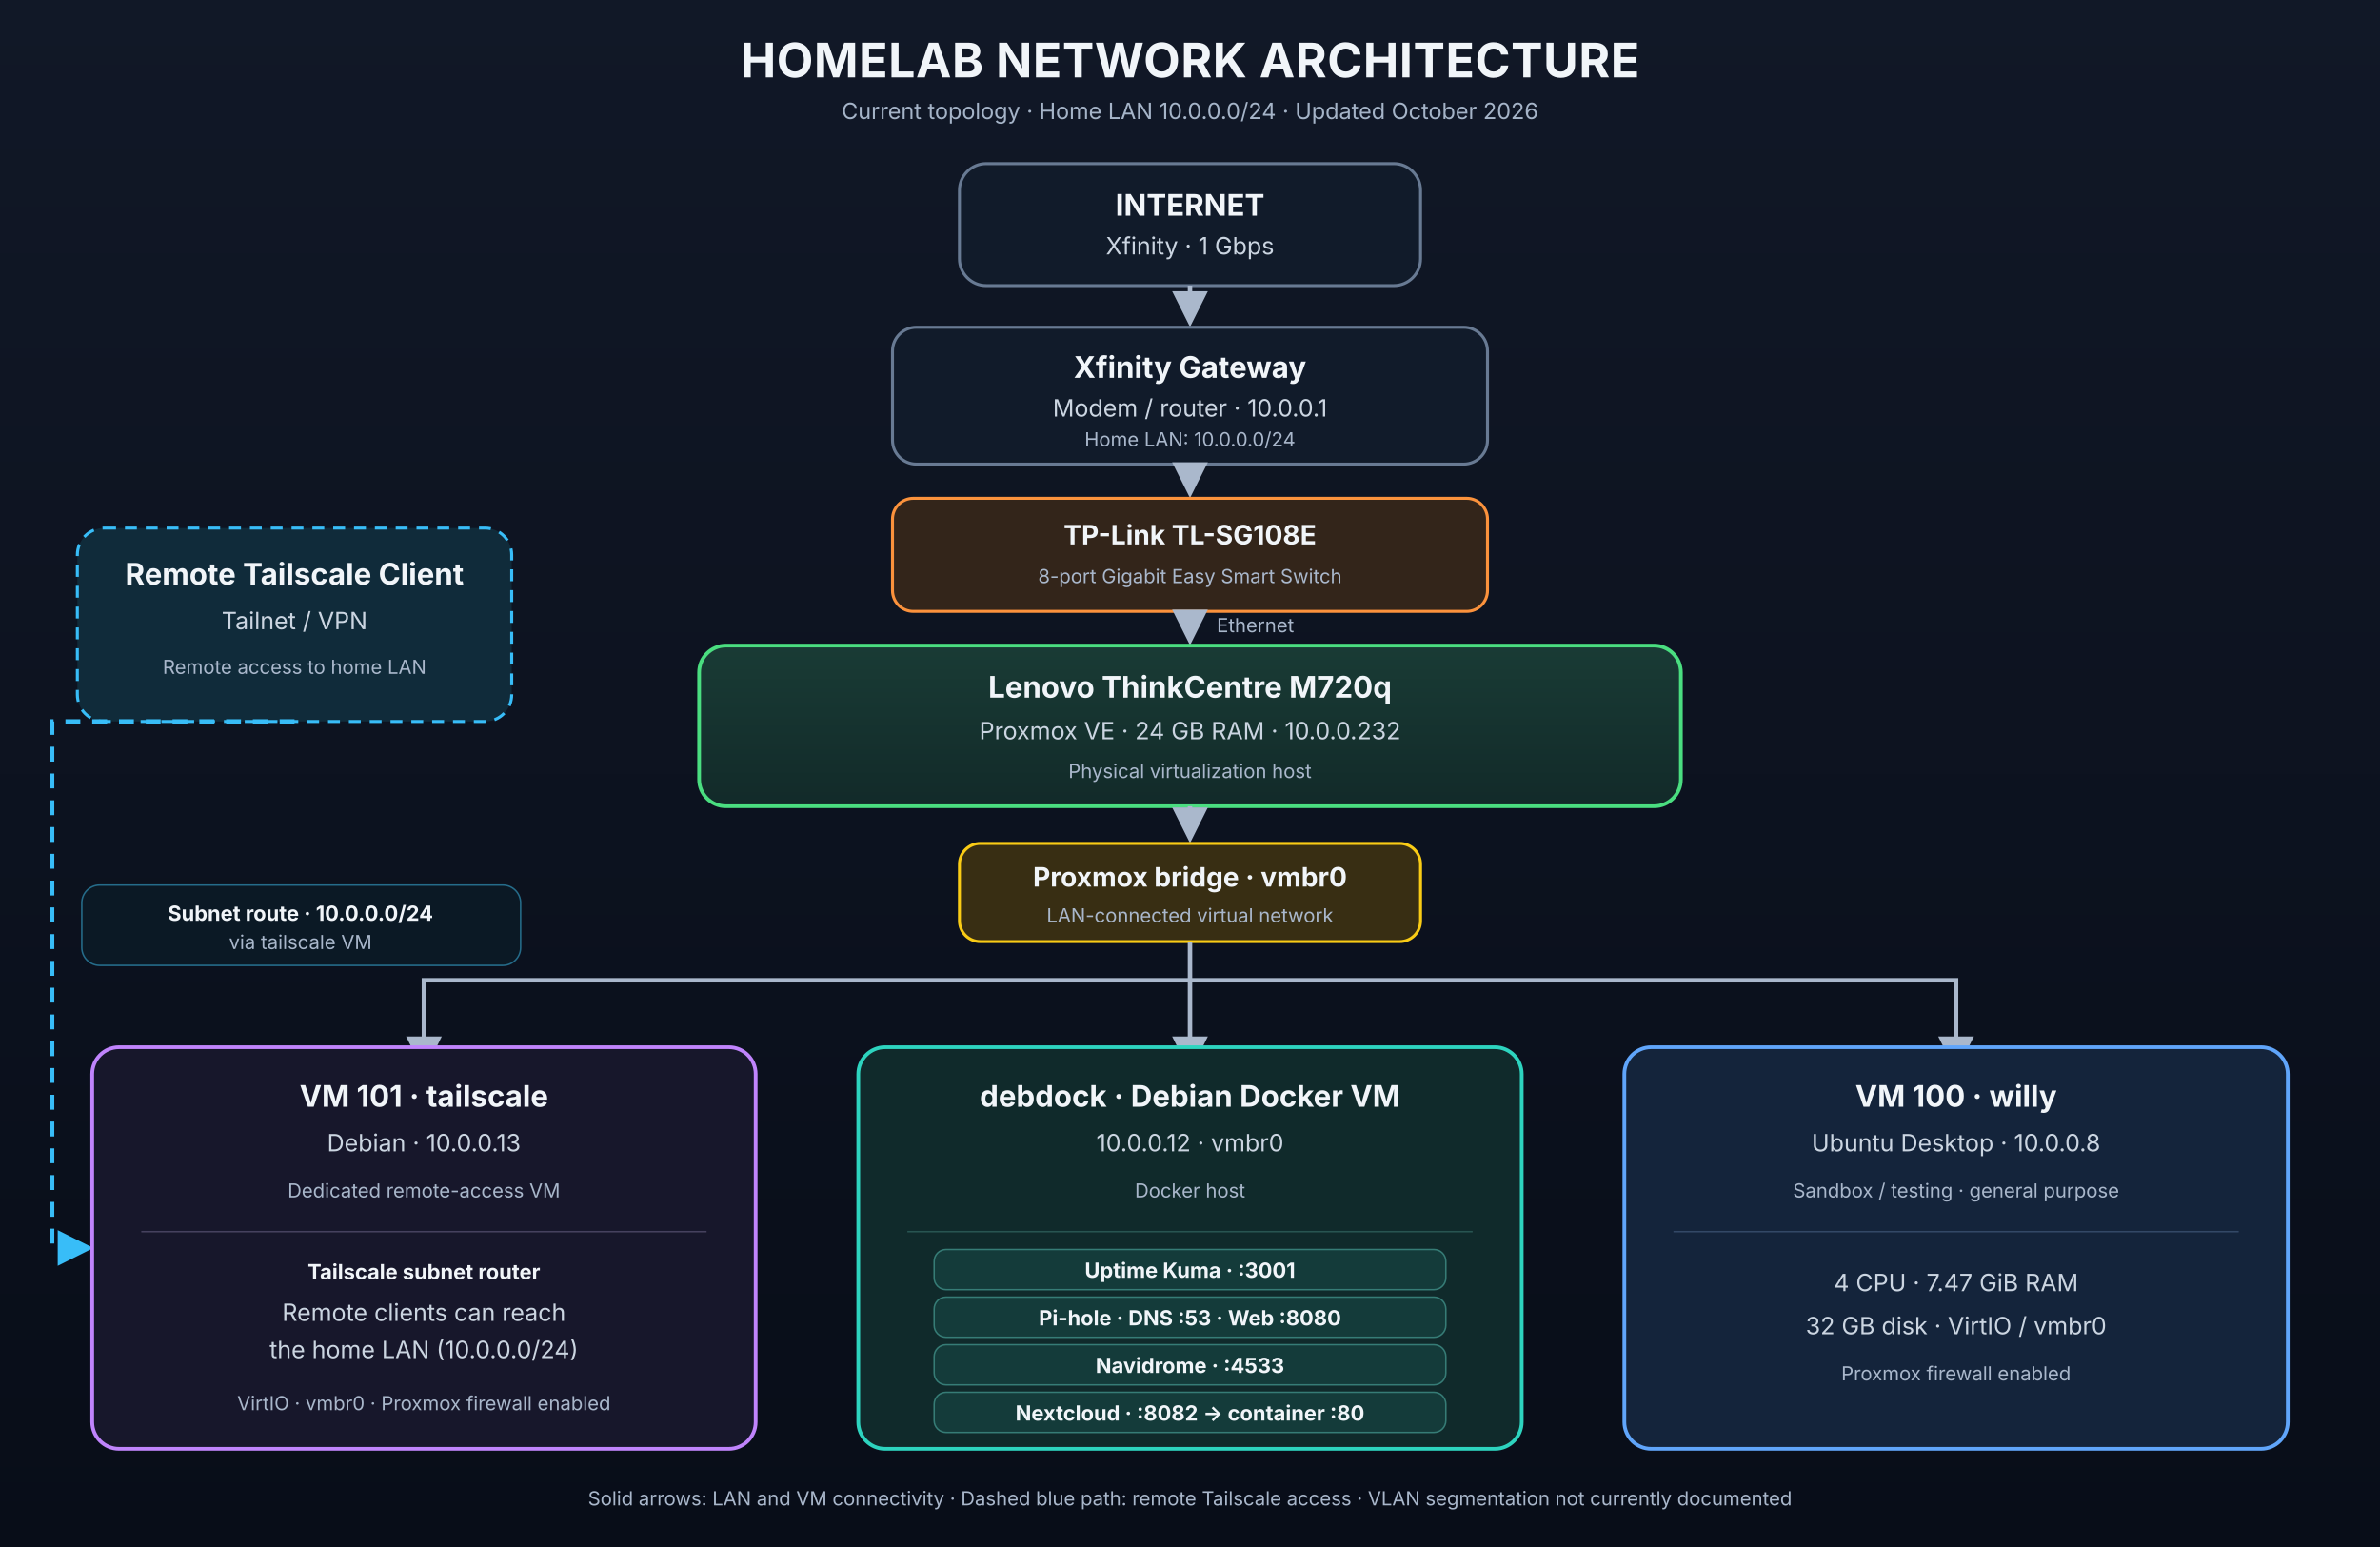
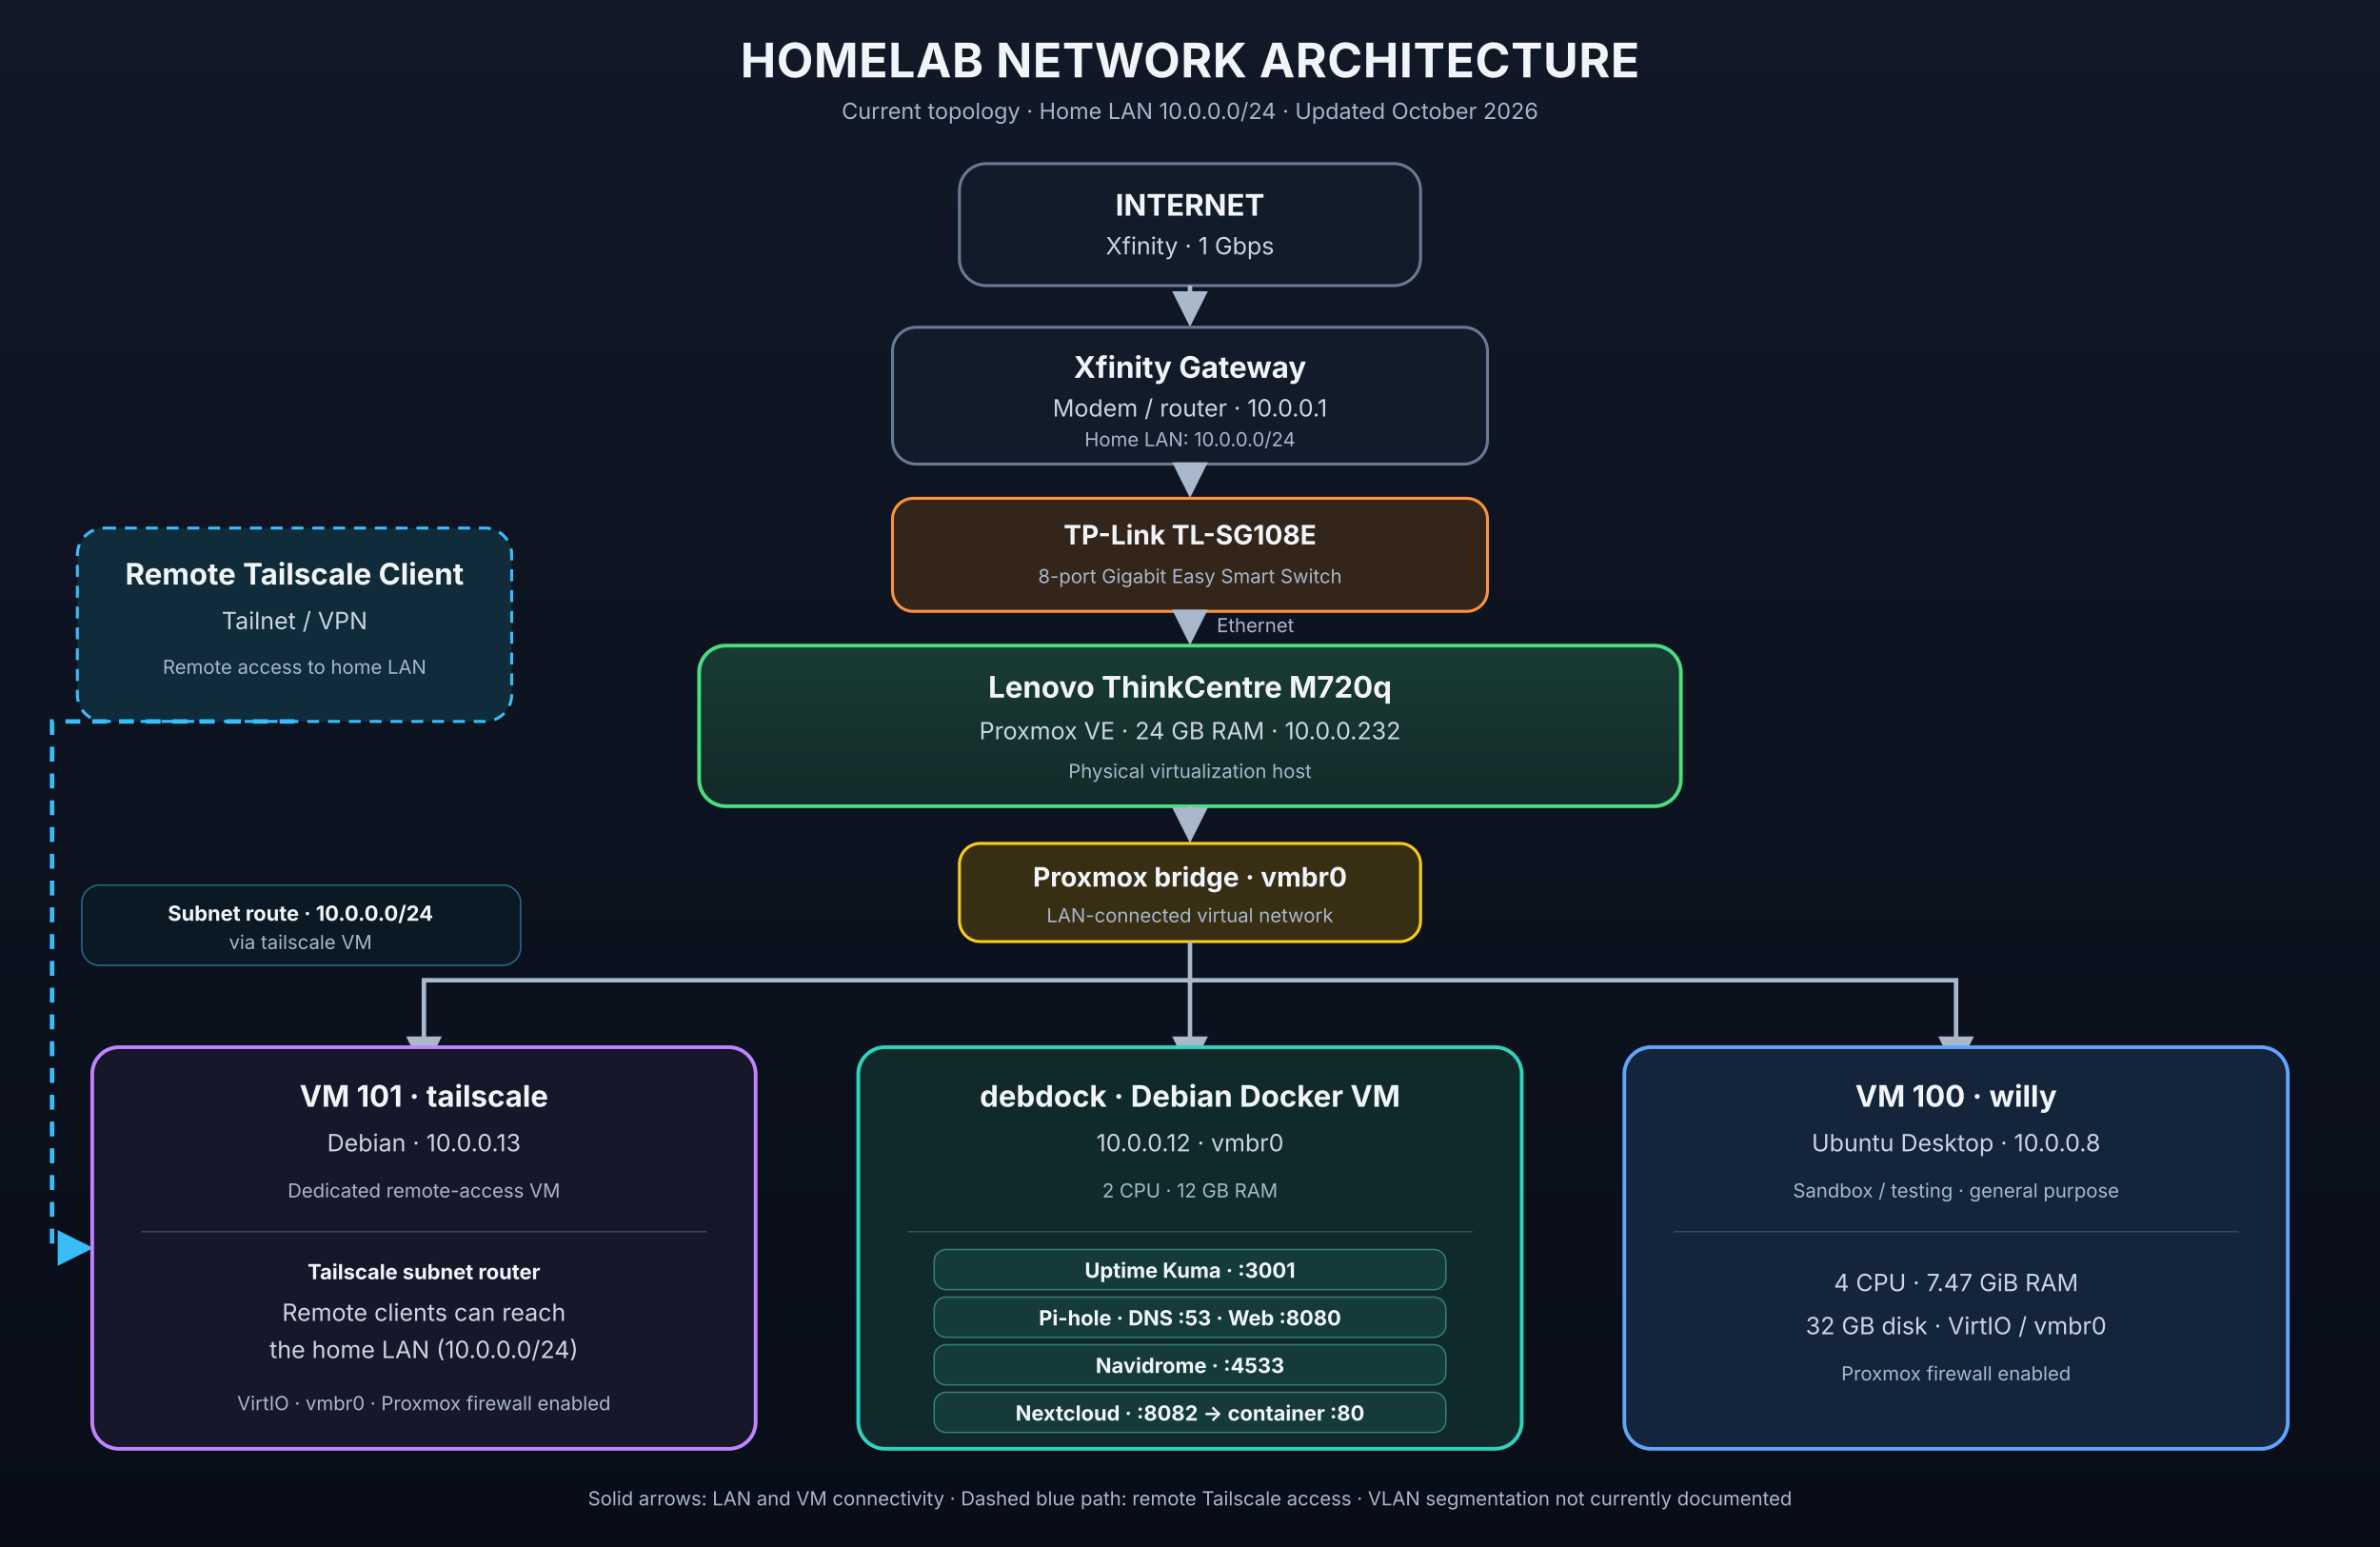
<svg xmlns="http://www.w3.org/2000/svg" width="1600" height="1040" viewBox="0 0 1600 1040" role="img" aria-labelledby="title desc">
  <defs>
    <linearGradient id="bg" x2="0" y2="1">
      <stop stop-color="#111827" />
      <stop offset="1" stop-color="#080d18" />
    </linearGradient>
    <linearGradient id="host" x2="0" y2="1">
      <stop stop-color="#193b35" />
      <stop offset="1" stop-color="#122a29" />
    </linearGradient>
    <marker id="arrow" viewBox="0 0 10 10" refX="8" refY="5" markerWidth="8" markerHeight="8" orient="auto-start-reverse">
      <path d="M0 0L10 5L0 10z" fill="#aab8cc" />
    </marker>
    <marker id="blueArrow" viewBox="0 0 10 10" refX="8" refY="5" markerWidth="8" markerHeight="8" orient="auto">
      <path d="M0 0L10 5L0 10z" fill="#38bdf8" />
    </marker>
    <style>
      text{font-family:Inter,Segoe UI,Arial,sans-serif;fill:#f1f5f9}.title{font-size:32px;font-weight:750;letter-spacing:.4px}.subtitle{font-size:15px;fill:#a5b4c8}.label{font-size:20px;font-weight:700}.detail{font-size:16px;fill:#cbd5e1}.small{font-size:13px;fill:#a9b7cb}.tag{font-size:14px;font-weight:650}.card{fill:#111b2a;stroke:#687a93;stroke-width:2}.connector{fill:none;stroke:#aab8cc;stroke-width:3;marker-end:url(#arrow)}.route{fill:none;stroke:#38bdf8;stroke-width:3;stroke-dasharray:10 8;marker-end:url(#blueArrow)}
    </style>
  </defs>
  <rect width="1600" height="1040" fill="url(#bg)" />
  <text x="800" y="52" text-anchor="middle" class="title">HOMELAB NETWORK ARCHITECTURE</text>
  <text x="800" y="80" text-anchor="middle" class="subtitle">Current topology · Home LAN 10.0.0.0/24 · Updated October 2026</text>
  <rect x="645" y="110" width="310" height="82" rx="18" class="card" stroke="#38bdf8" />
  <text x="800" y="145" text-anchor="middle" class="label">INTERNET</text>
  <text x="800" y="171" text-anchor="middle" class="detail">Xfinity · 1 Gbps</text>
  <path d="M800 192V215" class="connector" />
  <rect x="600" y="220" width="400" height="92" rx="16" class="card" stroke="#60a5fa" />
  <text x="800" y="254" text-anchor="middle" class="label">Xfinity Gateway</text>
  <text x="800" y="280" text-anchor="middle" class="detail">Modem / router · 10.0.0.1</text>
  <text x="800" y="300" text-anchor="middle" class="small">Home LAN: 10.0.0.0/24</text>
  <path d="M800 312V330" class="connector" />
  <rect x="600" y="335" width="400" height="76" rx="14" fill="#33251a" stroke="#fb923c" stroke-width="2" />
  <text x="800" y="366" text-anchor="middle" class="label" style="font-size:18px">TP-Link TL-SG108E</text>
  <text x="800" y="392" text-anchor="middle" class="small">8-port Gigabit Easy Smart Switch</text>
  <path d="M800 411V429" class="connector" />
  <text x="818" y="425" class="small">Ethernet</text>
  <rect x="470" y="434" width="660" height="108" rx="18" fill="url(#host)" stroke="#4ade80" stroke-width="2.5" />
  <text x="800" y="469" text-anchor="middle" class="label">Lenovo ThinkCentre M720q</text>
  <text x="800" y="497" text-anchor="middle" class="detail">Proxmox VE · 24 GB RAM · 10.0.0.232</text>
  <text x="800" y="523" text-anchor="middle" class="small">Physical virtualization host</text>
  <path d="M800 542V562" class="connector" />
  <rect x="645" y="567" width="310" height="66" rx="14" fill="#382e13" stroke="#facc15" stroke-width="2" />
  <text x="800" y="596" text-anchor="middle" class="label" style="font-size:18px">Proxmox bridge · vmbr0</text>
  <text x="800" y="620" text-anchor="middle" class="small">LAN-connected virtual network</text>
  <rect x="52" y="355" width="292" height="130" rx="18" fill="#102b3a" stroke="#38bdf8" stroke-width="2" stroke-dasharray="8 6" />
  <text x="198" y="393" text-anchor="middle" class="label">Remote Tailscale Client</text>
  <text x="198" y="423" text-anchor="middle" class="detail">Tailnet / VPN</text>
  <text x="198" y="453" text-anchor="middle" class="small">Remote access to home LAN</text>
  <path d="M198 485H35V839H58" class="route" />
  <rect x="55" y="595" width="295" height="54" rx="12" fill="#0b1925" stroke="#256c8a" />
  <text x="202" y="619" text-anchor="middle" class="tag" fill="#7dd3fc">Subnet route · 10.0.0.0/24</text>
  <text x="202" y="638" text-anchor="middle" class="small">via tailscale VM</text>
  <path d="M800 633V659H285V716" class="connector" />
  <path d="M800 659V716" class="connector" />
  <path d="M800 659H1315V716" class="connector" />
  <rect x="62" y="704" width="446" height="270" rx="18" fill="#17172b" stroke="#c084fc" stroke-width="2.5" />
  <text x="285" y="744" text-anchor="middle" class="label">VM 101 · tailscale</text>
  <text x="285" y="774" text-anchor="middle" class="detail">Debian · 10.0.0.13</text>
  <text x="285" y="805" text-anchor="middle" class="small">Dedicated remote-access VM</text>
  <line x1="95" y1="828" x2="475" y2="828" stroke="#45415e" />
  <text x="285" y="860" text-anchor="middle" class="tag" fill="#7dd3fc">Tailscale subnet router</text>
  <text x="285" y="888" text-anchor="middle" class="detail">Remote clients can reach</text>
  <text x="285" y="913" text-anchor="middle" class="detail">the home LAN (10.0.0.0/24)</text>
  <text x="285" y="948" text-anchor="middle" class="small">VirtIO · vmbr0 · Proxmox firewall enabled</text>
  <rect x="577" y="704" width="446" height="270" rx="18" fill="#102a2b" stroke="#2dd4bf" stroke-width="2.5" />
  <text x="800" y="744" text-anchor="middle" class="label">debdock · Debian Docker VM</text>
  <text x="800" y="774" text-anchor="middle" class="detail">10.0.0.12 · vmbr0</text>
-   <text x="800" y="805" text-anchor="middle" class="small">Docker host</text>
+   <text x="800" y="805" text-anchor="middle" class="small">2 CPU · 12 GB RAM</text>
  <line x1="610" y1="828" x2="990" y2="828" stroke="#285451" />
  <rect x="628" y="840" width="344" height="27" rx="8" fill="#143b3a" stroke="#367c76" />
  <text x="800" y="859" text-anchor="middle" class="tag">Uptime Kuma · :3001</text>
  <rect x="628" y="872" width="344" height="27" rx="8" fill="#143b3a" stroke="#367c76" />
  <text x="800" y="891" text-anchor="middle" class="tag">Pi-hole · DNS :53 · Web :8080</text>
  <rect x="628" y="904" width="344" height="27" rx="8" fill="#143b3a" stroke="#367c76" />
  <text x="800" y="923" text-anchor="middle" class="tag">Navidrome · :4533</text>
  <rect x="628" y="936" width="344" height="27" rx="8" fill="#143b3a" stroke="#367c76" />
  <text x="800" y="955" text-anchor="middle" class="tag">Nextcloud · :8082 → container :80</text>
  <rect x="1092" y="704" width="446" height="270" rx="18" fill="#14243b" stroke="#60a5fa" stroke-width="2.5" />
  <text x="1315" y="744" text-anchor="middle" class="label">VM 100 · willy</text>
  <text x="1315" y="774" text-anchor="middle" class="detail">Ubuntu Desktop · 10.0.0.8</text>
  <text x="1315" y="805" text-anchor="middle" class="small">Sandbox / testing · general purpose</text>
  <line x1="1125" y1="828" x2="1505" y2="828" stroke="#334866" />
  <text x="1315" y="868" text-anchor="middle" class="detail">4 CPU · 7.47 GiB RAM</text>
  <text x="1315" y="897" text-anchor="middle" class="detail">32 GB disk · VirtIO / vmbr0</text>
  <text x="1315" y="928" text-anchor="middle" class="small">Proxmox firewall enabled</text>
  <text x="800" y="1012" text-anchor="middle" class="small">Solid arrows: LAN and VM connectivity · Dashed blue path: remote Tailscale access · VLAN segmentation not currently documented</text>
</svg>
